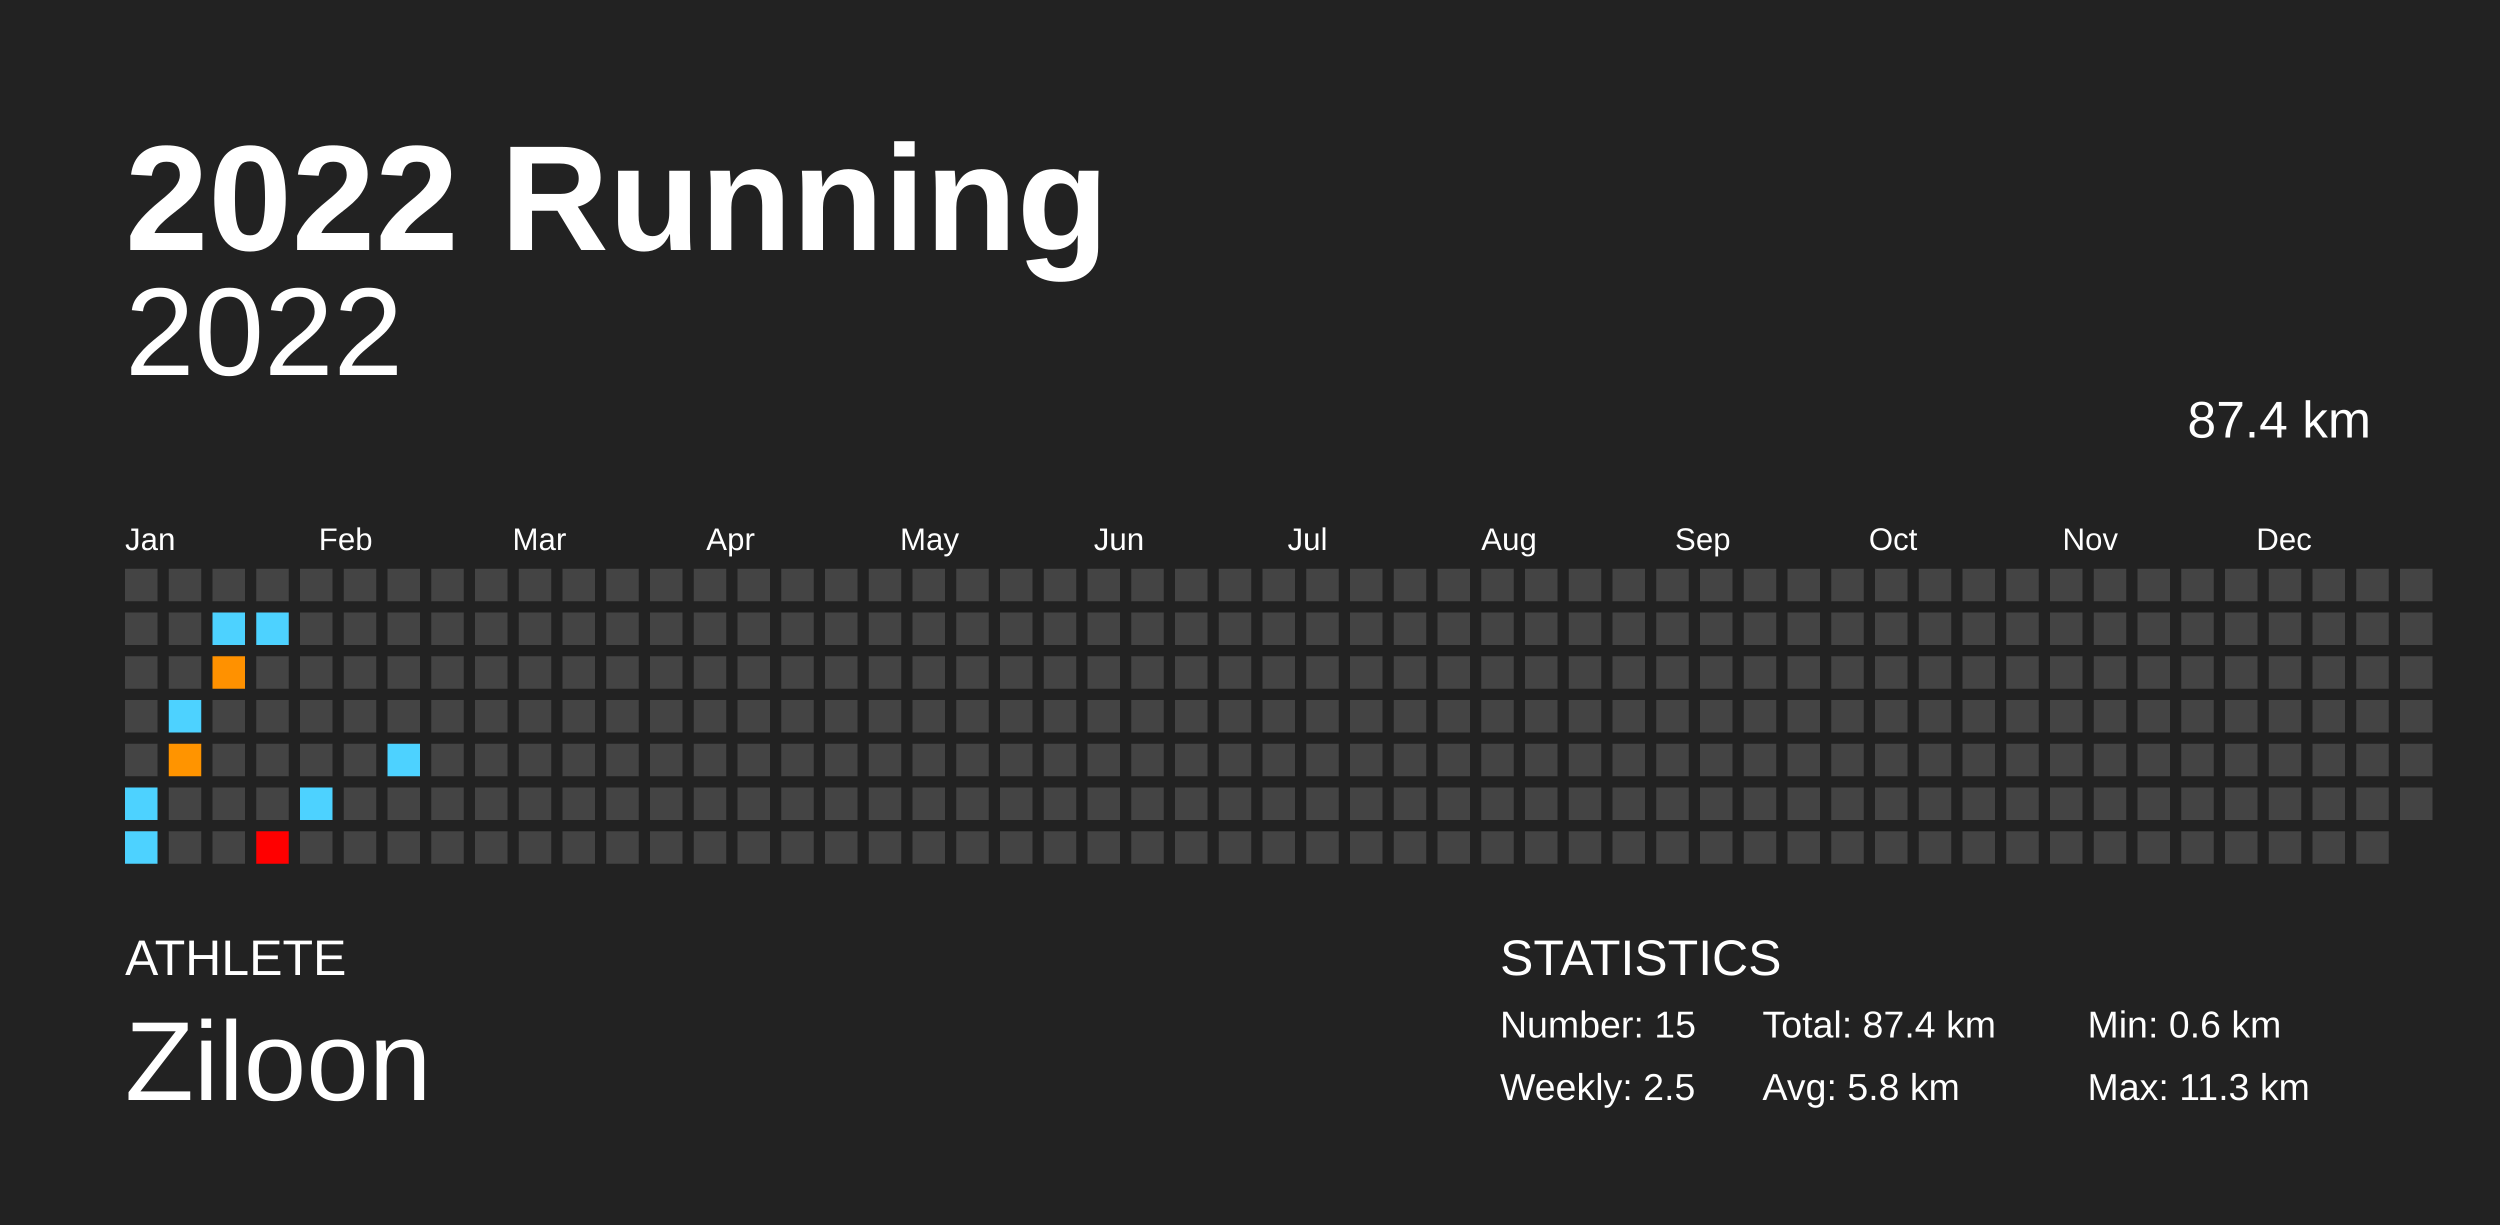
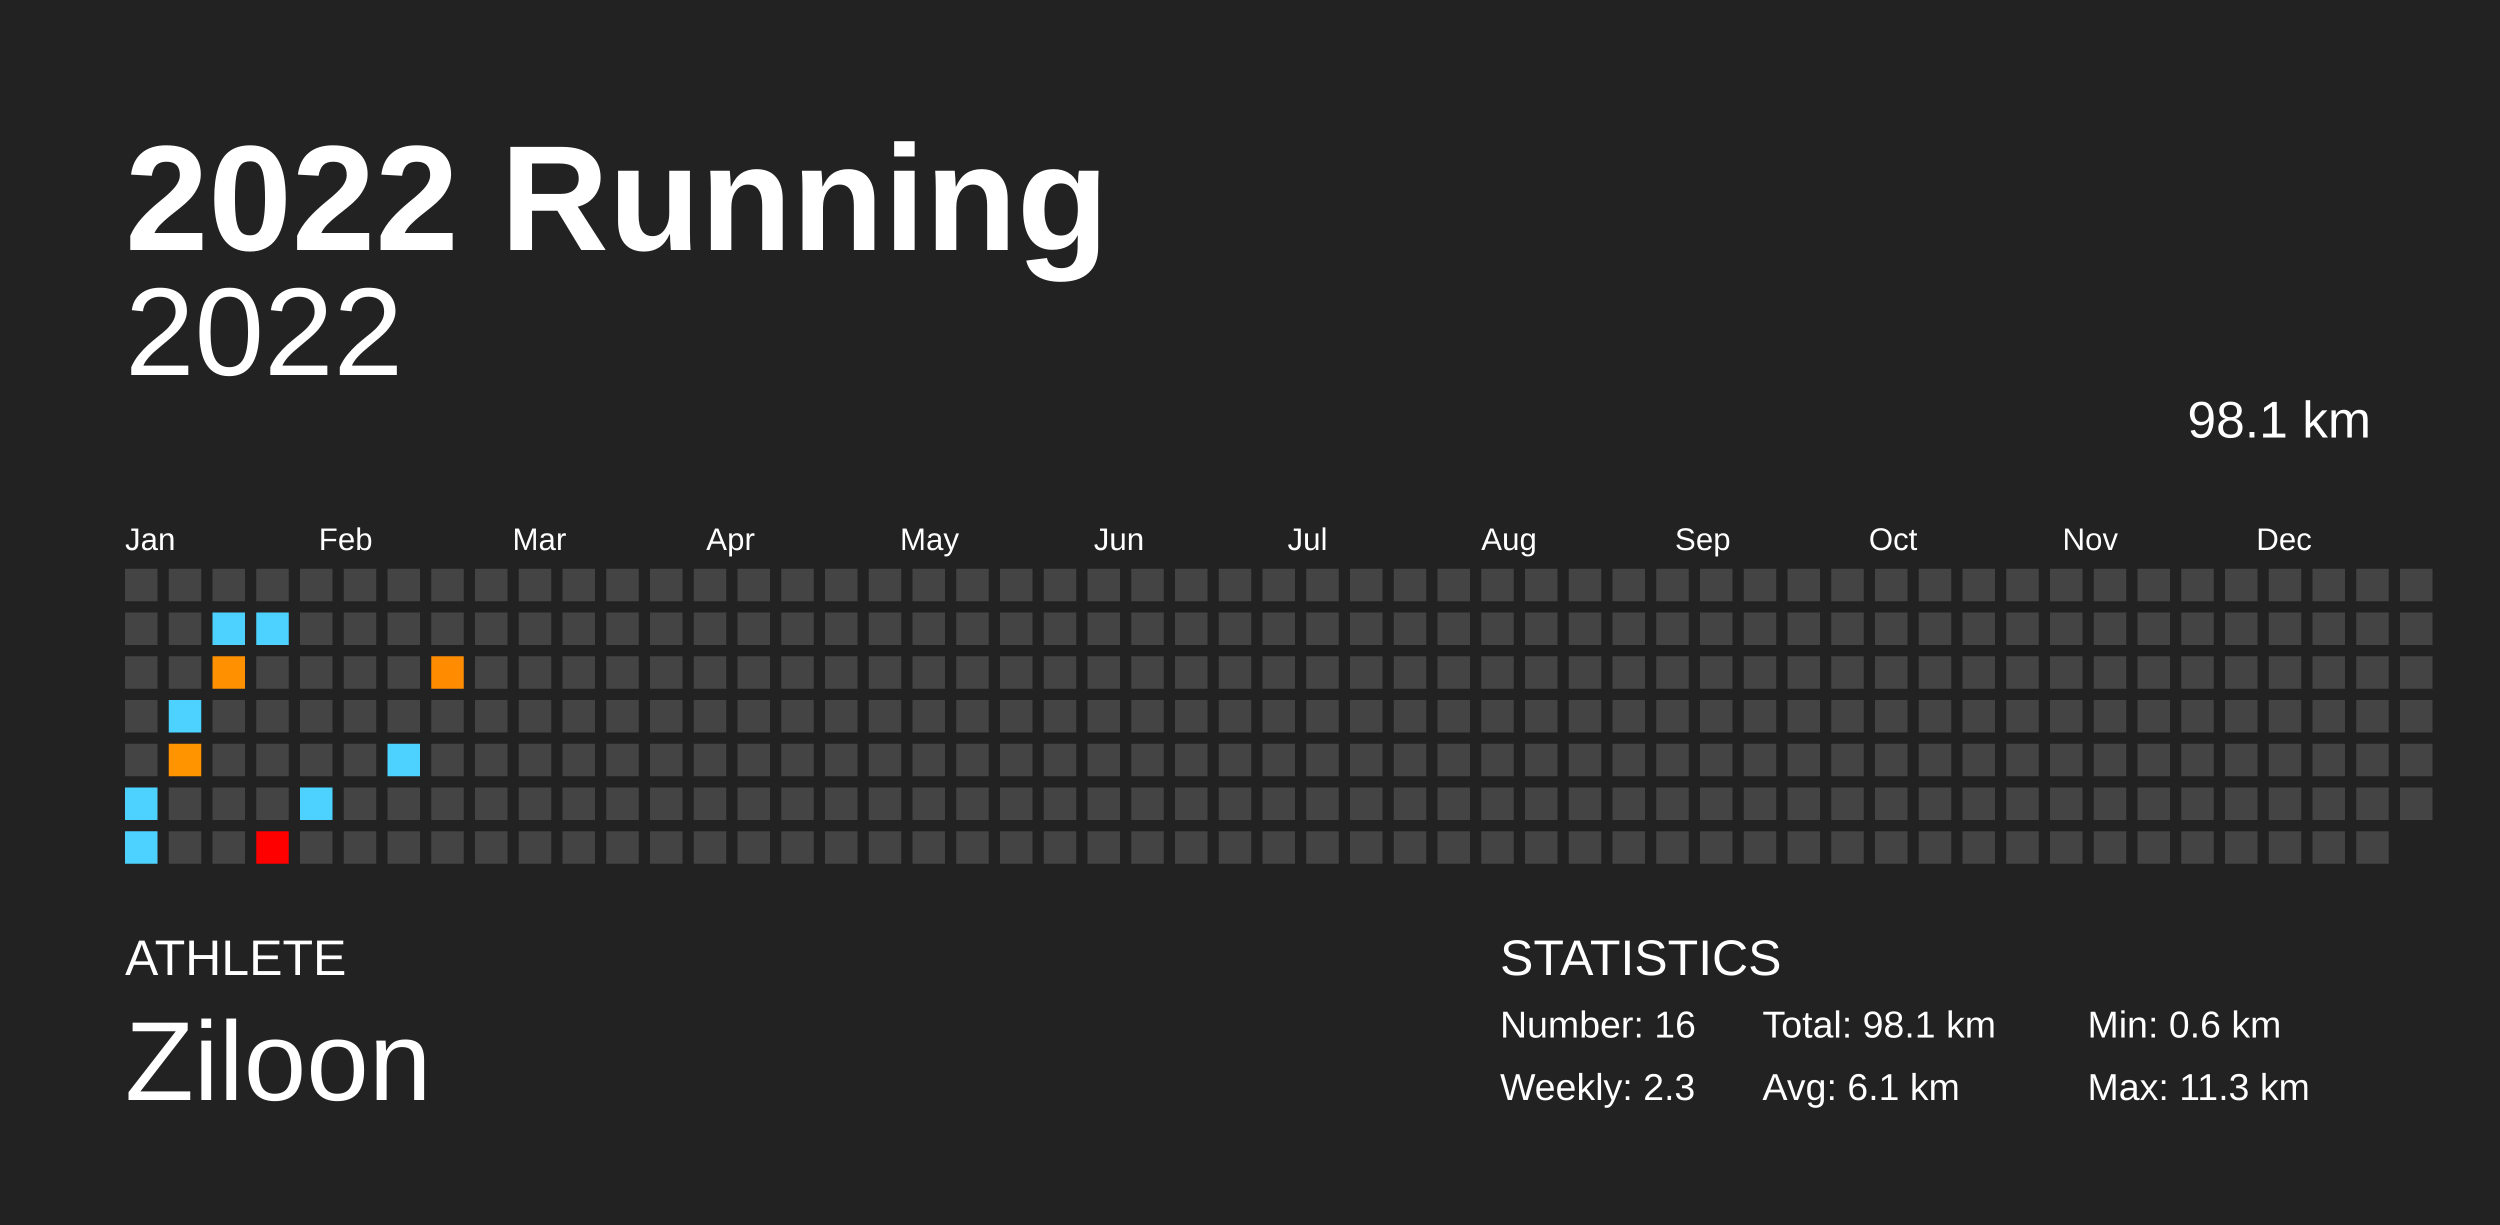
<svg xmlns="http://www.w3.org/2000/svg" baseProfile="full" height="98mm" version="1.1" viewBox="0,0,200,98" width="200mm">
  <defs />
  <rect fill="#222222" height="98" width="200" x="0" y="0" />
  <text fill="#FFFFFF" style="font-size:12px; font-family:Arial; font-weight:bold;" x="10" y="20">2022 Running</text>
  <text fill="#FFFFFF" style="font-size:4px; font-family:Arial" x="10" y="78">ATHLETE</text>
  <text fill="#FFFFFF" style="font-size:9px; font-family:Arial" x="10" y="88">Ziloon</text>
  <text fill="#FFFFFF" style="font-size:4px; font-family:Arial" x="120" y="78">STATISTICS</text>
-   <text fill="#FFFFFF" style="font-size:3px; font-family:Arial" x="120" y="83">Number: 15</text>
-   <text fill="#FFFFFF" style="font-size:3px; font-family:Arial" x="120" y="88">Weekly: 2.5</text>
-   <text fill="#FFFFFF" style="font-size:3px; font-family:Arial" x="141" y="83">Total: 87.4 km</text>
-   <text fill="#FFFFFF" style="font-size:3px; font-family:Arial" x="141" y="88">Avg: 5.8 km</text>
+   <text fill="#FFFFFF" style="font-size:3px; font-family:Arial" x="120" y="83">Number: 16</text>
+   <text fill="#FFFFFF" style="font-size:3px; font-family:Arial" x="120" y="88">Weekly: 2.3</text>
+   <text fill="#FFFFFF" style="font-size:3px; font-family:Arial" x="141" y="83">Total: 98.1 km</text>
+   <text fill="#FFFFFF" style="font-size:3px; font-family:Arial" x="141" y="88">Avg: 6.1 km</text>
  <text fill="#FFFFFF" style="font-size:3px; font-family:Arial" x="167" y="83">Min: 0.6 km</text>
  <text fill="#FFFFFF" style="font-size:3px; font-family:Arial" x="167" y="88">Max: 11.3 km</text>
  <text alignment-baseline="hanging" fill="#FFFFFF" style="font-size:10.0px; font-family:Arial;" x="10" y="30">2022</text>
-   <text alignment-baseline="hanging" fill="#FFFFFF" style="font-size:4.125px; font-family:Arial;" x="175" y="35">87.4 km</text>
+   <text alignment-baseline="hanging" fill="#FFFFFF" style="font-size:4.125px; font-family:Arial;" x="175" y="35">98.1 km</text>
  <text fill="#FFFFFF" style="font-size:2.5px; font-family:Arial" x="10.0" y="44">Jan</text>
  <text fill="#FFFFFF" style="font-size:2.5px; font-family:Arial" x="25.5" y="44">Feb</text>
  <text fill="#FFFFFF" style="font-size:2.5px; font-family:Arial" x="41.0" y="44">Mar</text>
  <text fill="#FFFFFF" style="font-size:2.5px; font-family:Arial" x="56.5" y="44">Apr</text>
  <text fill="#FFFFFF" style="font-size:2.5px; font-family:Arial" x="72.0" y="44">May</text>
  <text fill="#FFFFFF" style="font-size:2.5px; font-family:Arial" x="87.5" y="44">Jun</text>
  <text fill="#FFFFFF" style="font-size:2.5px; font-family:Arial" x="103.0" y="44">Jul</text>
  <text fill="#FFFFFF" style="font-size:2.5px; font-family:Arial" x="118.5" y="44">Aug</text>
  <text fill="#FFFFFF" style="font-size:2.5px; font-family:Arial" x="134.0" y="44">Sep</text>
  <text fill="#FFFFFF" style="font-size:2.5px; font-family:Arial" x="149.5" y="44">Oct</text>
  <text fill="#FFFFFF" style="font-size:2.5px; font-family:Arial" x="165.0" y="44">Nov</text>
  <text fill="#FFFFFF" style="font-size:2.5px; font-family:Arial" x="180.5" y="44">Dec</text>
  <rect fill="#444444" height="2.6" width="2.6" x="10.0" y="45.5" />
  <rect fill="#444444" height="2.6" width="2.6" x="10.0" y="49.0" />
  <rect fill="#444444" height="2.6" width="2.6" x="10.0" y="52.5" />
  <rect fill="#444444" height="2.6" width="2.6" x="10.0" y="56.0" />
  <rect fill="#444444" height="2.6" width="2.6" x="10.0" y="59.5" />
  <rect fill="#4dd2ff" height="2.6" width="2.6" x="10.0" y="63.0" />
  <rect fill="#4dd2ff" height="2.6" width="2.6" x="10.0" y="66.5" />
  <rect fill="#444444" height="2.6" width="2.6" x="13.5" y="45.5" />
  <rect fill="#444444" height="2.6" width="2.6" x="13.5" y="49.0" />
  <rect fill="#444444" height="2.6" width="2.6" x="13.5" y="52.5" />
  <rect fill="#4dd2ff" height="2.6" width="2.6" x="13.5" y="56.0" />
  <rect fill="#ff9400" height="2.6" width="2.6" x="13.5" y="59.5" />
  <rect fill="#444444" height="2.6" width="2.6" x="13.5" y="63.0" />
  <rect fill="#444444" height="2.6" width="2.6" x="13.5" y="66.5" />
  <rect fill="#444444" height="2.6" width="2.6" x="17.0" y="45.5" />
  <rect fill="#4dd2ff" height="2.6" width="2.6" x="17.0" y="49.0" />
  <rect fill="#ff9100" height="2.6" width="2.6" x="17.0" y="52.5" />
  <rect fill="#444444" height="2.6" width="2.6" x="17.0" y="56.0" />
  <rect fill="#444444" height="2.6" width="2.6" x="17.0" y="59.5" />
  <rect fill="#444444" height="2.6" width="2.6" x="17.0" y="63.0" />
  <rect fill="#444444" height="2.6" width="2.6" x="17.0" y="66.5" />
  <rect fill="#444444" height="2.6" width="2.6" x="20.5" y="45.5" />
  <rect fill="#4dd2ff" height="2.6" width="2.6" x="20.5" y="49.0" />
  <rect fill="#444444" height="2.6" width="2.6" x="20.5" y="52.5" />
  <rect fill="#444444" height="2.6" width="2.6" x="20.5" y="56.0" />
  <rect fill="#444444" height="2.6" width="2.6" x="20.5" y="59.5" />
  <rect fill="#444444" height="2.6" width="2.6" x="20.5" y="63.0" />
  <rect fill="#ff0000" height="2.6" width="2.6" x="20.5" y="66.5" />
  <rect fill="#444444" height="2.6" width="2.6" x="24.0" y="45.5" />
  <rect fill="#444444" height="2.6" width="2.6" x="24.0" y="49.0" />
  <rect fill="#444444" height="2.6" width="2.6" x="24.0" y="52.5" />
  <rect fill="#444444" height="2.6" width="2.6" x="24.0" y="56.0" />
  <rect fill="#444444" height="2.6" width="2.6" x="24.0" y="59.5" />
  <rect fill="#4dd2ff" height="2.6" width="2.6" x="24.0" y="63.0" />
  <rect fill="#444444" height="2.6" width="2.6" x="24.0" y="66.5" />
  <rect fill="#444444" height="2.6" width="2.6" x="27.5" y="45.5" />
  <rect fill="#444444" height="2.6" width="2.6" x="27.5" y="49.0" />
  <rect fill="#444444" height="2.6" width="2.6" x="27.5" y="52.5" />
  <rect fill="#444444" height="2.6" width="2.6" x="27.5" y="56.0" />
  <rect fill="#444444" height="2.6" width="2.6" x="27.5" y="59.5" />
  <rect fill="#444444" height="2.6" width="2.6" x="27.5" y="63.0" />
  <rect fill="#444444" height="2.6" width="2.6" x="27.5" y="66.5" />
  <rect fill="#444444" height="2.6" width="2.6" x="31.0" y="45.5" />
  <rect fill="#444444" height="2.6" width="2.6" x="31.0" y="49.0" />
  <rect fill="#444444" height="2.6" width="2.6" x="31.0" y="52.5" />
  <rect fill="#444444" height="2.6" width="2.6" x="31.0" y="56.0" />
  <rect fill="#4dd2ff" height="2.6" width="2.6" x="31.0" y="59.5" />
  <rect fill="#444444" height="2.6" width="2.6" x="31.0" y="63.0" />
  <rect fill="#444444" height="2.6" width="2.6" x="31.0" y="66.5" />
  <rect fill="#444444" height="2.6" width="2.6" x="34.5" y="45.5" />
  <rect fill="#444444" height="2.6" width="2.6" x="34.5" y="49.0" />
-   <rect fill="#444444" height="2.6" width="2.6" x="34.5" y="52.5" />
+   <rect fill="#ff8c00" height="2.6" width="2.6" x="34.5" y="52.5" />
  <rect fill="#444444" height="2.6" width="2.6" x="34.5" y="56.0" />
  <rect fill="#444444" height="2.6" width="2.6" x="34.5" y="59.5" />
  <rect fill="#444444" height="2.6" width="2.6" x="34.5" y="63.0" />
  <rect fill="#444444" height="2.6" width="2.6" x="34.5" y="66.5" />
  <rect fill="#444444" height="2.6" width="2.6" x="38.0" y="45.5" />
  <rect fill="#444444" height="2.6" width="2.6" x="38.0" y="49.0" />
  <rect fill="#444444" height="2.6" width="2.6" x="38.0" y="52.5" />
  <rect fill="#444444" height="2.6" width="2.6" x="38.0" y="56.0" />
  <rect fill="#444444" height="2.6" width="2.6" x="38.0" y="59.5" />
  <rect fill="#444444" height="2.6" width="2.6" x="38.0" y="63.0" />
  <rect fill="#444444" height="2.6" width="2.6" x="38.0" y="66.5" />
  <rect fill="#444444" height="2.6" width="2.6" x="41.5" y="45.5" />
  <rect fill="#444444" height="2.6" width="2.6" x="41.5" y="49.0" />
  <rect fill="#444444" height="2.6" width="2.6" x="41.5" y="52.5" />
  <rect fill="#444444" height="2.6" width="2.6" x="41.5" y="56.0" />
  <rect fill="#444444" height="2.6" width="2.6" x="41.5" y="59.5" />
  <rect fill="#444444" height="2.6" width="2.6" x="41.5" y="63.0" />
  <rect fill="#444444" height="2.6" width="2.6" x="41.5" y="66.5" />
  <rect fill="#444444" height="2.6" width="2.6" x="45.0" y="45.5" />
  <rect fill="#444444" height="2.6" width="2.6" x="45.0" y="49.0" />
  <rect fill="#444444" height="2.6" width="2.6" x="45.0" y="52.5" />
  <rect fill="#444444" height="2.6" width="2.6" x="45.0" y="56.0" />
  <rect fill="#444444" height="2.6" width="2.6" x="45.0" y="59.5" />
  <rect fill="#444444" height="2.6" width="2.6" x="45.0" y="63.0" />
  <rect fill="#444444" height="2.6" width="2.6" x="45.0" y="66.5" />
  <rect fill="#444444" height="2.6" width="2.6" x="48.5" y="45.5" />
  <rect fill="#444444" height="2.6" width="2.6" x="48.5" y="49.0" />
  <rect fill="#444444" height="2.6" width="2.6" x="48.5" y="52.5" />
  <rect fill="#444444" height="2.6" width="2.6" x="48.5" y="56.0" />
  <rect fill="#444444" height="2.6" width="2.6" x="48.5" y="59.5" />
  <rect fill="#444444" height="2.6" width="2.6" x="48.5" y="63.0" />
  <rect fill="#444444" height="2.6" width="2.6" x="48.5" y="66.5" />
  <rect fill="#444444" height="2.6" width="2.6" x="52.0" y="45.5" />
  <rect fill="#444444" height="2.6" width="2.6" x="52.0" y="49.0" />
  <rect fill="#444444" height="2.6" width="2.6" x="52.0" y="52.5" />
  <rect fill="#444444" height="2.6" width="2.6" x="52.0" y="56.0" />
  <rect fill="#444444" height="2.6" width="2.6" x="52.0" y="59.5" />
  <rect fill="#444444" height="2.6" width="2.6" x="52.0" y="63.0" />
  <rect fill="#444444" height="2.6" width="2.6" x="52.0" y="66.5" />
  <rect fill="#444444" height="2.6" width="2.6" x="55.5" y="45.5" />
  <rect fill="#444444" height="2.6" width="2.6" x="55.5" y="49.0" />
  <rect fill="#444444" height="2.6" width="2.6" x="55.5" y="52.5" />
  <rect fill="#444444" height="2.6" width="2.6" x="55.5" y="56.0" />
  <rect fill="#444444" height="2.6" width="2.6" x="55.5" y="59.5" />
  <rect fill="#444444" height="2.6" width="2.6" x="55.5" y="63.0" />
  <rect fill="#444444" height="2.6" width="2.6" x="55.5" y="66.5" />
  <rect fill="#444444" height="2.6" width="2.6" x="59.0" y="45.5" />
  <rect fill="#444444" height="2.6" width="2.6" x="59.0" y="49.0" />
  <rect fill="#444444" height="2.6" width="2.6" x="59.0" y="52.5" />
  <rect fill="#444444" height="2.6" width="2.6" x="59.0" y="56.0" />
  <rect fill="#444444" height="2.6" width="2.6" x="59.0" y="59.5" />
  <rect fill="#444444" height="2.6" width="2.6" x="59.0" y="63.0" />
  <rect fill="#444444" height="2.6" width="2.6" x="59.0" y="66.5" />
  <rect fill="#444444" height="2.6" width="2.6" x="62.5" y="45.5" />
  <rect fill="#444444" height="2.6" width="2.6" x="62.5" y="49.0" />
  <rect fill="#444444" height="2.6" width="2.6" x="62.5" y="52.5" />
  <rect fill="#444444" height="2.6" width="2.6" x="62.5" y="56.0" />
  <rect fill="#444444" height="2.6" width="2.6" x="62.5" y="59.5" />
  <rect fill="#444444" height="2.6" width="2.6" x="62.5" y="63.0" />
  <rect fill="#444444" height="2.6" width="2.6" x="62.5" y="66.5" />
  <rect fill="#444444" height="2.6" width="2.6" x="66.0" y="45.5" />
  <rect fill="#444444" height="2.6" width="2.6" x="66.0" y="49.0" />
  <rect fill="#444444" height="2.6" width="2.6" x="66.0" y="52.5" />
  <rect fill="#444444" height="2.6" width="2.6" x="66.0" y="56.0" />
  <rect fill="#444444" height="2.6" width="2.6" x="66.0" y="59.5" />
  <rect fill="#444444" height="2.6" width="2.6" x="66.0" y="63.0" />
  <rect fill="#444444" height="2.6" width="2.6" x="66.0" y="66.5" />
  <rect fill="#444444" height="2.6" width="2.6" x="69.5" y="45.5" />
  <rect fill="#444444" height="2.6" width="2.6" x="69.5" y="49.0" />
  <rect fill="#444444" height="2.6" width="2.6" x="69.5" y="52.5" />
  <rect fill="#444444" height="2.6" width="2.6" x="69.5" y="56.0" />
  <rect fill="#444444" height="2.6" width="2.6" x="69.5" y="59.5" />
  <rect fill="#444444" height="2.6" width="2.6" x="69.5" y="63.0" />
  <rect fill="#444444" height="2.6" width="2.6" x="69.5" y="66.5" />
  <rect fill="#444444" height="2.6" width="2.6" x="73.0" y="45.5" />
  <rect fill="#444444" height="2.6" width="2.6" x="73.0" y="49.0" />
  <rect fill="#444444" height="2.6" width="2.6" x="73.0" y="52.5" />
  <rect fill="#444444" height="2.6" width="2.6" x="73.0" y="56.0" />
  <rect fill="#444444" height="2.6" width="2.6" x="73.0" y="59.5" />
  <rect fill="#444444" height="2.6" width="2.6" x="73.0" y="63.0" />
  <rect fill="#444444" height="2.6" width="2.6" x="73.0" y="66.5" />
  <rect fill="#444444" height="2.6" width="2.6" x="76.5" y="45.5" />
  <rect fill="#444444" height="2.6" width="2.6" x="76.5" y="49.0" />
  <rect fill="#444444" height="2.6" width="2.6" x="76.5" y="52.5" />
  <rect fill="#444444" height="2.6" width="2.6" x="76.5" y="56.0" />
  <rect fill="#444444" height="2.6" width="2.6" x="76.5" y="59.5" />
  <rect fill="#444444" height="2.6" width="2.6" x="76.5" y="63.0" />
  <rect fill="#444444" height="2.6" width="2.6" x="76.5" y="66.5" />
  <rect fill="#444444" height="2.6" width="2.6" x="80.0" y="45.5" />
  <rect fill="#444444" height="2.6" width="2.6" x="80.0" y="49.0" />
  <rect fill="#444444" height="2.6" width="2.6" x="80.0" y="52.5" />
  <rect fill="#444444" height="2.6" width="2.6" x="80.0" y="56.0" />
  <rect fill="#444444" height="2.6" width="2.6" x="80.0" y="59.5" />
  <rect fill="#444444" height="2.6" width="2.6" x="80.0" y="63.0" />
  <rect fill="#444444" height="2.6" width="2.6" x="80.0" y="66.5" />
  <rect fill="#444444" height="2.6" width="2.6" x="83.5" y="45.5" />
  <rect fill="#444444" height="2.6" width="2.6" x="83.5" y="49.0" />
  <rect fill="#444444" height="2.6" width="2.6" x="83.5" y="52.5" />
  <rect fill="#444444" height="2.6" width="2.6" x="83.5" y="56.0" />
  <rect fill="#444444" height="2.6" width="2.6" x="83.5" y="59.5" />
  <rect fill="#444444" height="2.6" width="2.6" x="83.5" y="63.0" />
  <rect fill="#444444" height="2.6" width="2.6" x="83.5" y="66.5" />
  <rect fill="#444444" height="2.6" width="2.6" x="87.0" y="45.5" />
  <rect fill="#444444" height="2.6" width="2.6" x="87.0" y="49.0" />
  <rect fill="#444444" height="2.6" width="2.6" x="87.0" y="52.5" />
  <rect fill="#444444" height="2.6" width="2.6" x="87.0" y="56.0" />
  <rect fill="#444444" height="2.6" width="2.6" x="87.0" y="59.5" />
  <rect fill="#444444" height="2.6" width="2.6" x="87.0" y="63.0" />
  <rect fill="#444444" height="2.6" width="2.6" x="87.0" y="66.5" />
  <rect fill="#444444" height="2.6" width="2.6" x="90.5" y="45.5" />
  <rect fill="#444444" height="2.6" width="2.6" x="90.5" y="49.0" />
  <rect fill="#444444" height="2.6" width="2.6" x="90.5" y="52.5" />
  <rect fill="#444444" height="2.6" width="2.6" x="90.5" y="56.0" />
  <rect fill="#444444" height="2.6" width="2.6" x="90.5" y="59.5" />
  <rect fill="#444444" height="2.6" width="2.6" x="90.5" y="63.0" />
  <rect fill="#444444" height="2.6" width="2.6" x="90.5" y="66.5" />
  <rect fill="#444444" height="2.6" width="2.6" x="94.0" y="45.5" />
  <rect fill="#444444" height="2.6" width="2.6" x="94.0" y="49.0" />
  <rect fill="#444444" height="2.6" width="2.6" x="94.0" y="52.5" />
  <rect fill="#444444" height="2.6" width="2.6" x="94.0" y="56.0" />
  <rect fill="#444444" height="2.6" width="2.6" x="94.0" y="59.5" />
  <rect fill="#444444" height="2.6" width="2.6" x="94.0" y="63.0" />
  <rect fill="#444444" height="2.6" width="2.6" x="94.0" y="66.5" />
  <rect fill="#444444" height="2.6" width="2.6" x="97.5" y="45.5" />
  <rect fill="#444444" height="2.6" width="2.6" x="97.5" y="49.0" />
  <rect fill="#444444" height="2.6" width="2.6" x="97.5" y="52.5" />
  <rect fill="#444444" height="2.6" width="2.6" x="97.5" y="56.0" />
  <rect fill="#444444" height="2.6" width="2.6" x="97.5" y="59.5" />
  <rect fill="#444444" height="2.6" width="2.6" x="97.5" y="63.0" />
  <rect fill="#444444" height="2.6" width="2.6" x="97.5" y="66.5" />
  <rect fill="#444444" height="2.6" width="2.6" x="101.0" y="45.5" />
  <rect fill="#444444" height="2.6" width="2.6" x="101.0" y="49.0" />
  <rect fill="#444444" height="2.6" width="2.6" x="101.0" y="52.5" />
  <rect fill="#444444" height="2.6" width="2.6" x="101.0" y="56.0" />
  <rect fill="#444444" height="2.6" width="2.6" x="101.0" y="59.5" />
  <rect fill="#444444" height="2.6" width="2.6" x="101.0" y="63.0" />
  <rect fill="#444444" height="2.6" width="2.6" x="101.0" y="66.5" />
  <rect fill="#444444" height="2.6" width="2.6" x="104.5" y="45.5" />
  <rect fill="#444444" height="2.6" width="2.6" x="104.5" y="49.0" />
  <rect fill="#444444" height="2.6" width="2.6" x="104.5" y="52.5" />
  <rect fill="#444444" height="2.6" width="2.6" x="104.5" y="56.0" />
  <rect fill="#444444" height="2.6" width="2.6" x="104.5" y="59.5" />
  <rect fill="#444444" height="2.6" width="2.6" x="104.5" y="63.0" />
  <rect fill="#444444" height="2.6" width="2.6" x="104.5" y="66.5" />
  <rect fill="#444444" height="2.6" width="2.6" x="108.0" y="45.5" />
  <rect fill="#444444" height="2.6" width="2.6" x="108.0" y="49.0" />
  <rect fill="#444444" height="2.6" width="2.6" x="108.0" y="52.5" />
  <rect fill="#444444" height="2.6" width="2.6" x="108.0" y="56.0" />
  <rect fill="#444444" height="2.6" width="2.6" x="108.0" y="59.5" />
  <rect fill="#444444" height="2.6" width="2.6" x="108.0" y="63.0" />
  <rect fill="#444444" height="2.6" width="2.6" x="108.0" y="66.5" />
  <rect fill="#444444" height="2.6" width="2.6" x="111.5" y="45.5" />
  <rect fill="#444444" height="2.6" width="2.6" x="111.5" y="49.0" />
  <rect fill="#444444" height="2.6" width="2.6" x="111.5" y="52.5" />
  <rect fill="#444444" height="2.6" width="2.6" x="111.5" y="56.0" />
  <rect fill="#444444" height="2.6" width="2.6" x="111.5" y="59.5" />
  <rect fill="#444444" height="2.6" width="2.6" x="111.5" y="63.0" />
  <rect fill="#444444" height="2.6" width="2.6" x="111.5" y="66.5" />
  <rect fill="#444444" height="2.6" width="2.6" x="115.0" y="45.5" />
  <rect fill="#444444" height="2.6" width="2.6" x="115.0" y="49.0" />
  <rect fill="#444444" height="2.6" width="2.6" x="115.0" y="52.5" />
  <rect fill="#444444" height="2.6" width="2.6" x="115.0" y="56.0" />
  <rect fill="#444444" height="2.6" width="2.6" x="115.0" y="59.5" />
  <rect fill="#444444" height="2.6" width="2.6" x="115.0" y="63.0" />
  <rect fill="#444444" height="2.6" width="2.6" x="115.0" y="66.5" />
  <rect fill="#444444" height="2.6" width="2.6" x="118.5" y="45.5" />
  <rect fill="#444444" height="2.6" width="2.6" x="118.5" y="49.0" />
  <rect fill="#444444" height="2.6" width="2.6" x="118.5" y="52.5" />
  <rect fill="#444444" height="2.6" width="2.6" x="118.5" y="56.0" />
  <rect fill="#444444" height="2.6" width="2.6" x="118.5" y="59.5" />
  <rect fill="#444444" height="2.6" width="2.6" x="118.5" y="63.0" />
  <rect fill="#444444" height="2.6" width="2.6" x="118.5" y="66.5" />
  <rect fill="#444444" height="2.6" width="2.6" x="122.0" y="45.5" />
  <rect fill="#444444" height="2.6" width="2.6" x="122.0" y="49.0" />
  <rect fill="#444444" height="2.6" width="2.6" x="122.0" y="52.5" />
  <rect fill="#444444" height="2.6" width="2.6" x="122.0" y="56.0" />
  <rect fill="#444444" height="2.6" width="2.6" x="122.0" y="59.5" />
  <rect fill="#444444" height="2.6" width="2.6" x="122.0" y="63.0" />
  <rect fill="#444444" height="2.6" width="2.6" x="122.0" y="66.5" />
  <rect fill="#444444" height="2.6" width="2.6" x="125.5" y="45.5" />
  <rect fill="#444444" height="2.6" width="2.6" x="125.5" y="49.0" />
  <rect fill="#444444" height="2.6" width="2.6" x="125.5" y="52.5" />
  <rect fill="#444444" height="2.6" width="2.6" x="125.5" y="56.0" />
  <rect fill="#444444" height="2.6" width="2.6" x="125.5" y="59.5" />
  <rect fill="#444444" height="2.6" width="2.6" x="125.5" y="63.0" />
  <rect fill="#444444" height="2.6" width="2.6" x="125.5" y="66.5" />
  <rect fill="#444444" height="2.6" width="2.6" x="129.0" y="45.5" />
  <rect fill="#444444" height="2.6" width="2.6" x="129.0" y="49.0" />
  <rect fill="#444444" height="2.6" width="2.6" x="129.0" y="52.5" />
  <rect fill="#444444" height="2.6" width="2.6" x="129.0" y="56.0" />
  <rect fill="#444444" height="2.6" width="2.6" x="129.0" y="59.5" />
  <rect fill="#444444" height="2.6" width="2.6" x="129.0" y="63.0" />
  <rect fill="#444444" height="2.6" width="2.6" x="129.0" y="66.5" />
  <rect fill="#444444" height="2.6" width="2.6" x="132.5" y="45.5" />
  <rect fill="#444444" height="2.6" width="2.6" x="132.5" y="49.0" />
  <rect fill="#444444" height="2.6" width="2.6" x="132.5" y="52.5" />
  <rect fill="#444444" height="2.6" width="2.6" x="132.5" y="56.0" />
  <rect fill="#444444" height="2.6" width="2.6" x="132.5" y="59.5" />
  <rect fill="#444444" height="2.6" width="2.6" x="132.5" y="63.0" />
  <rect fill="#444444" height="2.6" width="2.6" x="132.5" y="66.5" />
  <rect fill="#444444" height="2.6" width="2.6" x="136.0" y="45.5" />
  <rect fill="#444444" height="2.6" width="2.6" x="136.0" y="49.0" />
  <rect fill="#444444" height="2.6" width="2.6" x="136.0" y="52.5" />
  <rect fill="#444444" height="2.6" width="2.6" x="136.0" y="56.0" />
  <rect fill="#444444" height="2.6" width="2.6" x="136.0" y="59.5" />
  <rect fill="#444444" height="2.6" width="2.6" x="136.0" y="63.0" />
  <rect fill="#444444" height="2.6" width="2.6" x="136.0" y="66.5" />
  <rect fill="#444444" height="2.6" width="2.6" x="139.5" y="45.5" />
  <rect fill="#444444" height="2.6" width="2.6" x="139.5" y="49.0" />
  <rect fill="#444444" height="2.6" width="2.6" x="139.5" y="52.5" />
  <rect fill="#444444" height="2.6" width="2.6" x="139.5" y="56.0" />
  <rect fill="#444444" height="2.6" width="2.6" x="139.5" y="59.5" />
  <rect fill="#444444" height="2.6" width="2.6" x="139.5" y="63.0" />
  <rect fill="#444444" height="2.6" width="2.6" x="139.5" y="66.5" />
  <rect fill="#444444" height="2.6" width="2.6" x="143.0" y="45.5" />
  <rect fill="#444444" height="2.6" width="2.6" x="143.0" y="49.0" />
  <rect fill="#444444" height="2.6" width="2.6" x="143.0" y="52.5" />
  <rect fill="#444444" height="2.6" width="2.6" x="143.0" y="56.0" />
  <rect fill="#444444" height="2.6" width="2.6" x="143.0" y="59.5" />
  <rect fill="#444444" height="2.6" width="2.6" x="143.0" y="63.0" />
  <rect fill="#444444" height="2.6" width="2.6" x="143.0" y="66.5" />
  <rect fill="#444444" height="2.6" width="2.6" x="146.5" y="45.5" />
  <rect fill="#444444" height="2.6" width="2.6" x="146.5" y="49.0" />
  <rect fill="#444444" height="2.6" width="2.6" x="146.5" y="52.5" />
  <rect fill="#444444" height="2.6" width="2.6" x="146.5" y="56.0" />
  <rect fill="#444444" height="2.6" width="2.6" x="146.5" y="59.5" />
  <rect fill="#444444" height="2.6" width="2.6" x="146.5" y="63.0" />
  <rect fill="#444444" height="2.6" width="2.6" x="146.5" y="66.5" />
  <rect fill="#444444" height="2.6" width="2.6" x="150.0" y="45.5" />
  <rect fill="#444444" height="2.6" width="2.6" x="150.0" y="49.0" />
  <rect fill="#444444" height="2.6" width="2.6" x="150.0" y="52.5" />
  <rect fill="#444444" height="2.6" width="2.6" x="150.0" y="56.0" />
  <rect fill="#444444" height="2.6" width="2.6" x="150.0" y="59.5" />
  <rect fill="#444444" height="2.6" width="2.6" x="150.0" y="63.0" />
  <rect fill="#444444" height="2.6" width="2.6" x="150.0" y="66.5" />
  <rect fill="#444444" height="2.6" width="2.6" x="153.5" y="45.5" />
  <rect fill="#444444" height="2.6" width="2.6" x="153.5" y="49.0" />
  <rect fill="#444444" height="2.6" width="2.6" x="153.5" y="52.5" />
  <rect fill="#444444" height="2.6" width="2.6" x="153.5" y="56.0" />
  <rect fill="#444444" height="2.6" width="2.6" x="153.5" y="59.5" />
  <rect fill="#444444" height="2.6" width="2.6" x="153.5" y="63.0" />
  <rect fill="#444444" height="2.6" width="2.6" x="153.5" y="66.5" />
  <rect fill="#444444" height="2.6" width="2.6" x="157.0" y="45.5" />
  <rect fill="#444444" height="2.6" width="2.6" x="157.0" y="49.0" />
  <rect fill="#444444" height="2.6" width="2.6" x="157.0" y="52.5" />
  <rect fill="#444444" height="2.6" width="2.6" x="157.0" y="56.0" />
  <rect fill="#444444" height="2.6" width="2.6" x="157.0" y="59.5" />
  <rect fill="#444444" height="2.6" width="2.6" x="157.0" y="63.0" />
  <rect fill="#444444" height="2.6" width="2.6" x="157.0" y="66.5" />
  <rect fill="#444444" height="2.6" width="2.6" x="160.5" y="45.5" />
  <rect fill="#444444" height="2.6" width="2.6" x="160.5" y="49.0" />
  <rect fill="#444444" height="2.6" width="2.6" x="160.5" y="52.5" />
  <rect fill="#444444" height="2.6" width="2.6" x="160.5" y="56.0" />
  <rect fill="#444444" height="2.6" width="2.6" x="160.5" y="59.5" />
  <rect fill="#444444" height="2.6" width="2.6" x="160.5" y="63.0" />
  <rect fill="#444444" height="2.6" width="2.6" x="160.5" y="66.5" />
  <rect fill="#444444" height="2.6" width="2.6" x="164.0" y="45.5" />
  <rect fill="#444444" height="2.6" width="2.6" x="164.0" y="49.0" />
  <rect fill="#444444" height="2.6" width="2.6" x="164.0" y="52.5" />
  <rect fill="#444444" height="2.6" width="2.6" x="164.0" y="56.0" />
  <rect fill="#444444" height="2.6" width="2.6" x="164.0" y="59.5" />
  <rect fill="#444444" height="2.6" width="2.6" x="164.0" y="63.0" />
  <rect fill="#444444" height="2.6" width="2.6" x="164.0" y="66.5" />
  <rect fill="#444444" height="2.6" width="2.6" x="167.5" y="45.5" />
  <rect fill="#444444" height="2.6" width="2.6" x="167.5" y="49.0" />
  <rect fill="#444444" height="2.6" width="2.6" x="167.5" y="52.5" />
  <rect fill="#444444" height="2.6" width="2.6" x="167.5" y="56.0" />
  <rect fill="#444444" height="2.6" width="2.6" x="167.5" y="59.5" />
  <rect fill="#444444" height="2.6" width="2.6" x="167.5" y="63.0" />
  <rect fill="#444444" height="2.6" width="2.6" x="167.5" y="66.5" />
  <rect fill="#444444" height="2.6" width="2.6" x="171.0" y="45.5" />
  <rect fill="#444444" height="2.6" width="2.6" x="171.0" y="49.0" />
  <rect fill="#444444" height="2.6" width="2.6" x="171.0" y="52.5" />
  <rect fill="#444444" height="2.6" width="2.6" x="171.0" y="56.0" />
  <rect fill="#444444" height="2.6" width="2.6" x="171.0" y="59.5" />
  <rect fill="#444444" height="2.6" width="2.6" x="171.0" y="63.0" />
  <rect fill="#444444" height="2.6" width="2.6" x="171.0" y="66.5" />
  <rect fill="#444444" height="2.6" width="2.6" x="174.5" y="45.5" />
  <rect fill="#444444" height="2.6" width="2.6" x="174.5" y="49.0" />
  <rect fill="#444444" height="2.6" width="2.6" x="174.5" y="52.5" />
  <rect fill="#444444" height="2.6" width="2.6" x="174.5" y="56.0" />
  <rect fill="#444444" height="2.6" width="2.6" x="174.5" y="59.5" />
  <rect fill="#444444" height="2.6" width="2.6" x="174.5" y="63.0" />
  <rect fill="#444444" height="2.6" width="2.6" x="174.5" y="66.5" />
  <rect fill="#444444" height="2.6" width="2.6" x="178.0" y="45.5" />
  <rect fill="#444444" height="2.6" width="2.6" x="178.0" y="49.0" />
  <rect fill="#444444" height="2.6" width="2.6" x="178.0" y="52.5" />
  <rect fill="#444444" height="2.6" width="2.6" x="178.0" y="56.0" />
  <rect fill="#444444" height="2.6" width="2.6" x="178.0" y="59.5" />
  <rect fill="#444444" height="2.6" width="2.6" x="178.0" y="63.0" />
  <rect fill="#444444" height="2.6" width="2.6" x="178.0" y="66.5" />
  <rect fill="#444444" height="2.6" width="2.6" x="181.5" y="45.5" />
  <rect fill="#444444" height="2.6" width="2.6" x="181.5" y="49.0" />
  <rect fill="#444444" height="2.6" width="2.6" x="181.5" y="52.5" />
  <rect fill="#444444" height="2.6" width="2.6" x="181.5" y="56.0" />
  <rect fill="#444444" height="2.6" width="2.6" x="181.5" y="59.5" />
  <rect fill="#444444" height="2.6" width="2.6" x="181.5" y="63.0" />
  <rect fill="#444444" height="2.6" width="2.6" x="181.5" y="66.5" />
  <rect fill="#444444" height="2.6" width="2.6" x="185.0" y="45.5" />
  <rect fill="#444444" height="2.6" width="2.6" x="185.0" y="49.0" />
  <rect fill="#444444" height="2.6" width="2.6" x="185.0" y="52.5" />
  <rect fill="#444444" height="2.6" width="2.6" x="185.0" y="56.0" />
  <rect fill="#444444" height="2.6" width="2.6" x="185.0" y="59.5" />
  <rect fill="#444444" height="2.6" width="2.6" x="185.0" y="63.0" />
  <rect fill="#444444" height="2.6" width="2.6" x="185.0" y="66.5" />
  <rect fill="#444444" height="2.6" width="2.6" x="188.5" y="45.5" />
  <rect fill="#444444" height="2.6" width="2.6" x="188.5" y="49.0" />
  <rect fill="#444444" height="2.6" width="2.6" x="188.5" y="52.5" />
  <rect fill="#444444" height="2.6" width="2.6" x="188.5" y="56.0" />
  <rect fill="#444444" height="2.6" width="2.6" x="188.5" y="59.5" />
  <rect fill="#444444" height="2.6" width="2.6" x="188.5" y="63.0" />
  <rect fill="#444444" height="2.6" width="2.6" x="188.5" y="66.5" />
  <rect fill="#444444" height="2.6" width="2.6" x="192.0" y="45.5" />
  <rect fill="#444444" height="2.6" width="2.6" x="192.0" y="49.0" />
  <rect fill="#444444" height="2.6" width="2.6" x="192.0" y="52.5" />
  <rect fill="#444444" height="2.6" width="2.6" x="192.0" y="56.0" />
  <rect fill="#444444" height="2.6" width="2.6" x="192.0" y="59.5" />
  <rect fill="#444444" height="2.6" width="2.6" x="192.0" y="63.0" />
</svg>
